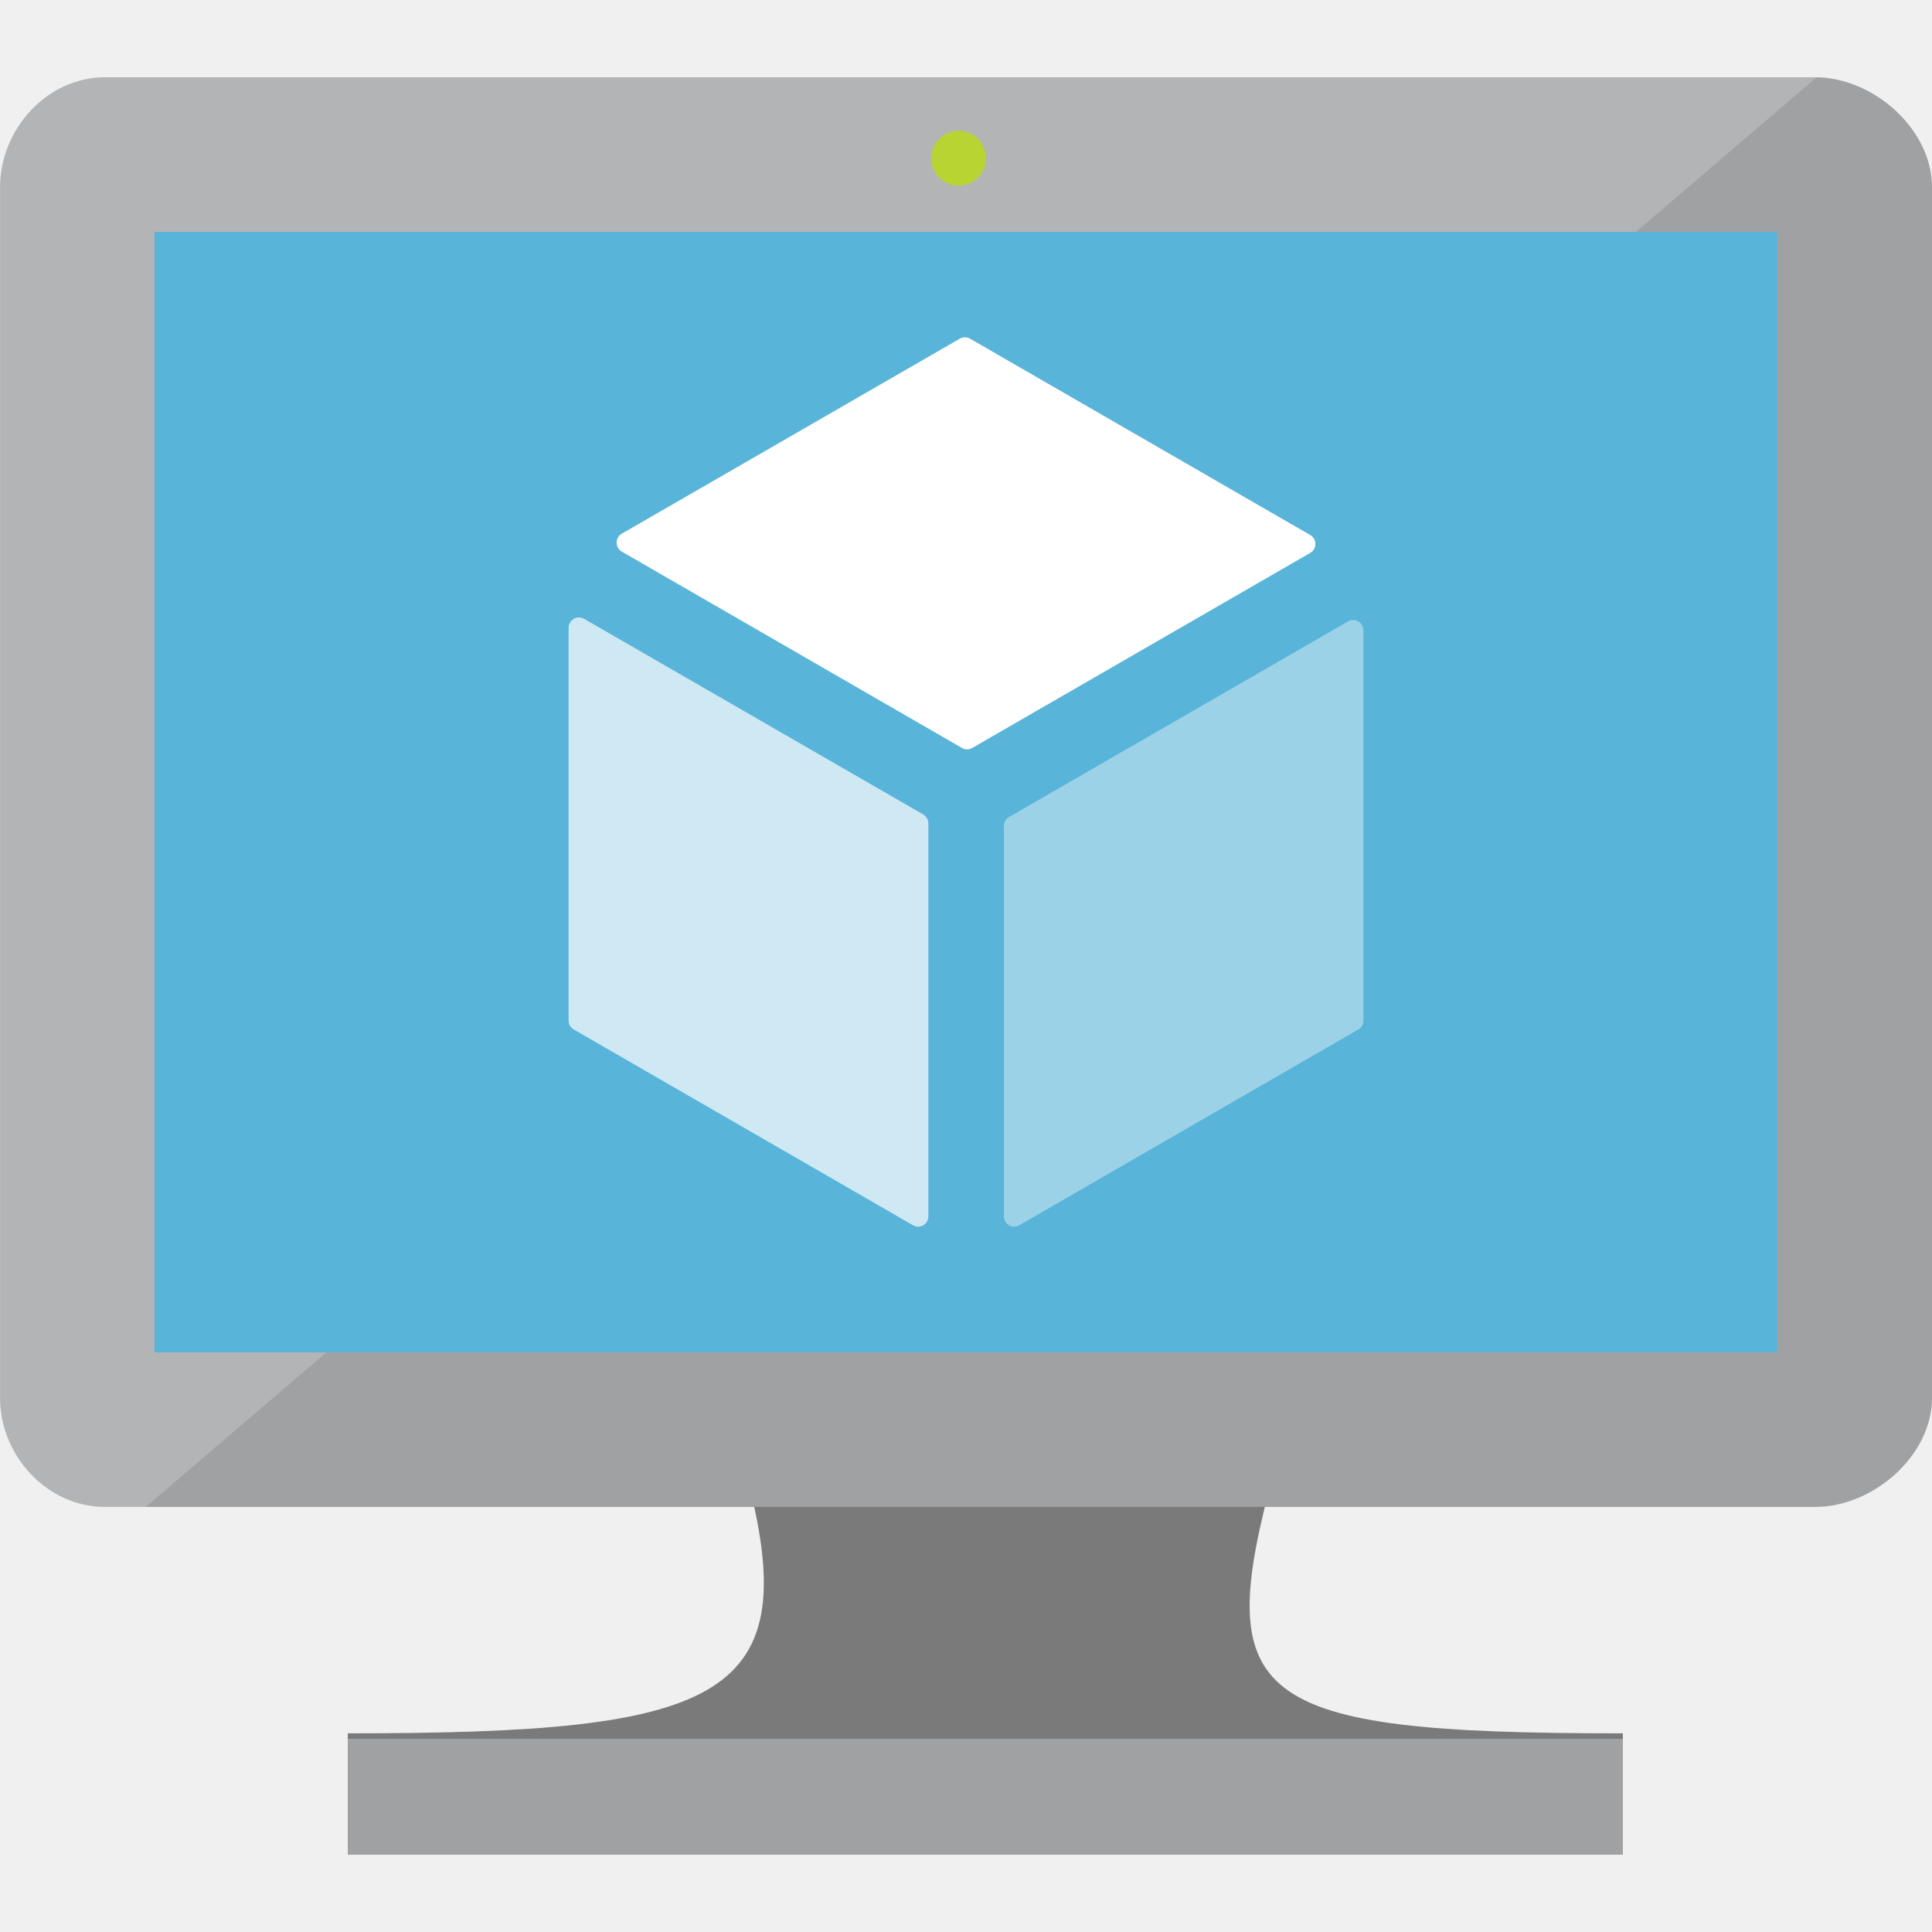
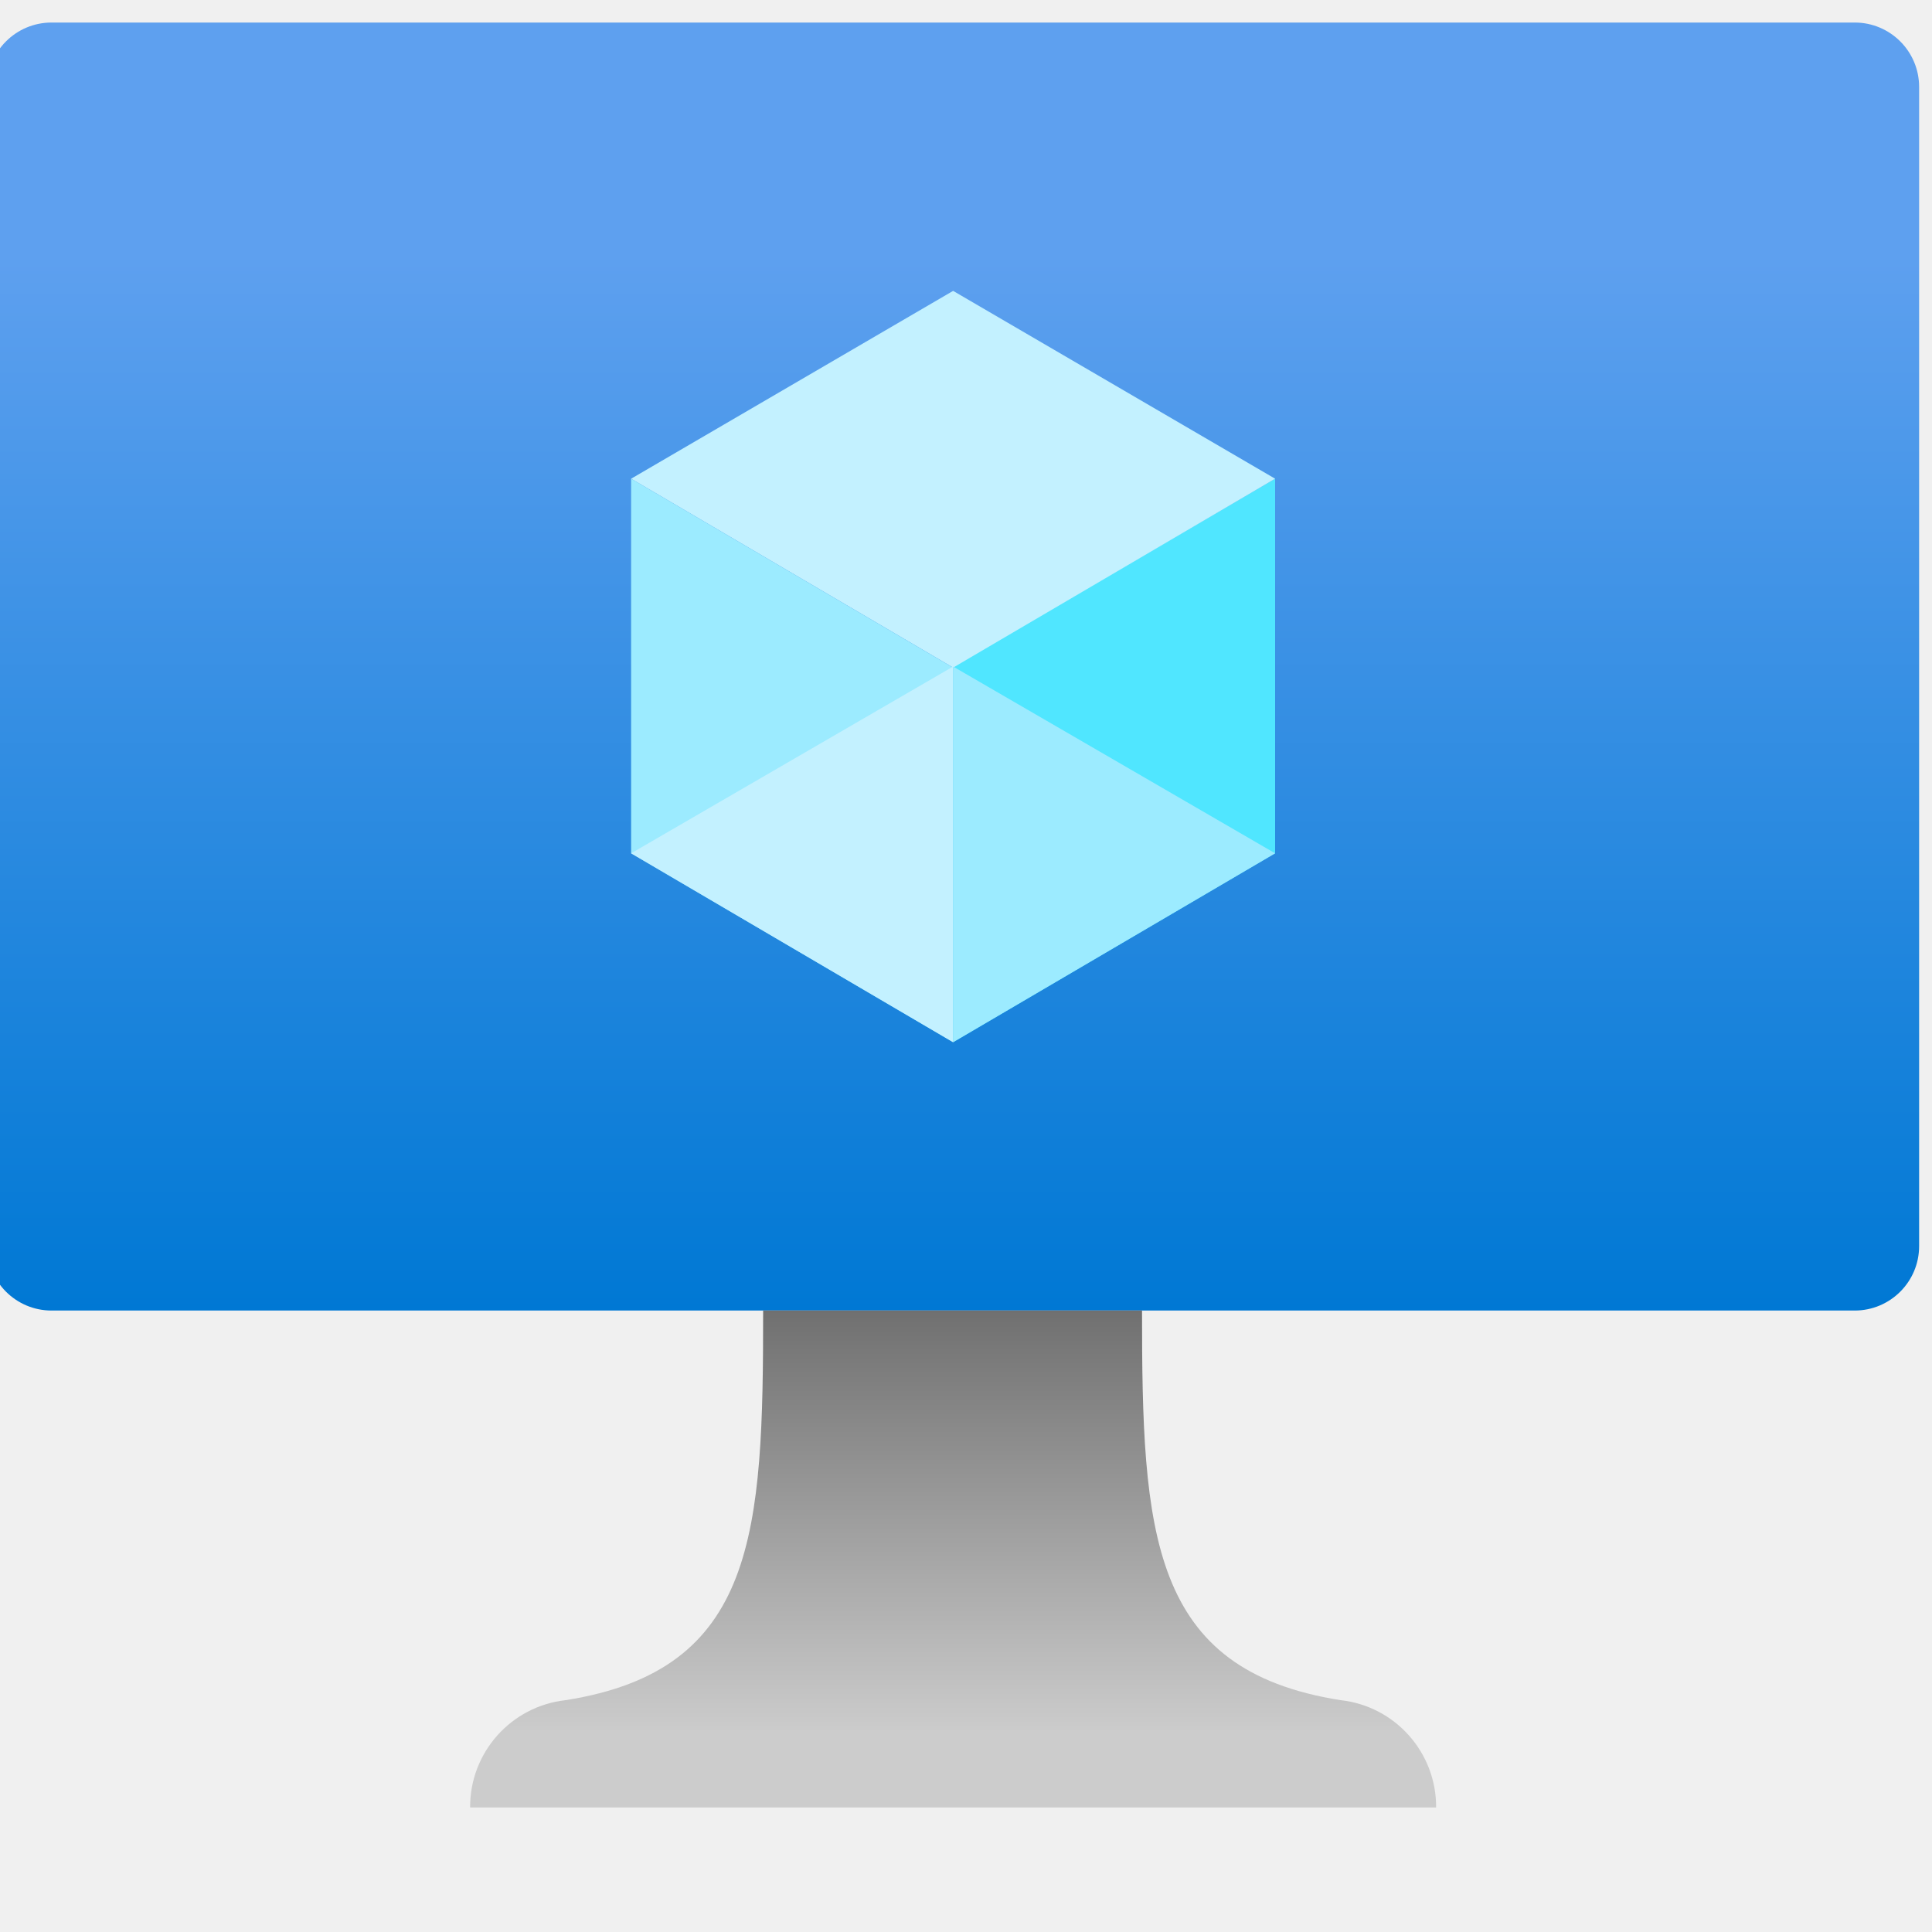
- <svg xmlns="http://www.w3.org/2000/svg" width="50px" height="50px" enable-background="new 0 0 50 50" version="1.1" viewBox="0 0 50 50" xml:space="preserve">
-   <path d="m33 38h-13.729c1.649 5.999-0.566 6.859-10.271 6.859v3.141h33v-3.141c-9.705 0-10.656-0.857-9.005-6.859" fill="#7A7A7A" />
-   <path d="M46.98,2H2.719C1.215,2,0.002,3.345,0.002,4.847v31.329c0,1.493,1.213,2.823,2.717,2.823H46.98  c1.501,0,3.021-1.33,3.021-2.823V4.847C50.001,3.341,48.481,2,46.98,2" fill="#A0A1A2" />
-   <path d="M47.011,2.003c-0.011,0-0.021-0.002-0.031-0.002H2.718  c-1.504,0-2.717,1.344-2.717,2.847v31.328C0.001,37.67,1.214,39,2.718,39h1.053L47.011,2.003z" enable-background="new    " fill="#fff" opacity=".2" />
-   <polygon points="46 6 46 35 4 35 4 6" fill="#59B4D9" />
-   <rect x="9" y="45" width="33" height="3" fill="#A0A1A2" />
-   <path d="m25.518 4.095c0 0.392-0.318 0.71-0.71 0.71-0.393 0-0.709-0.318-0.709-0.71 0-0.393 0.316-0.71 0.709-0.71 0.392 0 0.71 0.317 0.71 0.71" fill="#B8D432" />
-   <g fill="#fff">
-     <path d="m25.028 19.394c-0.045 0-0.091-0.014-0.134-0.038l-8.804-5.082c-0.081-0.048-0.132-0.137-0.132-0.231 0-0.095 0.051-0.183 0.132-0.23l8.751-5.049c0.082-0.046 0.182-0.046 0.263 0l8.807 5.084c0.082 0.047 0.131 0.135 0.131 0.23 0 0.096-0.049 0.183-0.131 0.23l-8.748 5.048c-0.043 0.024-0.087 0.038-0.135 0.038" />
-     <path d="m23.763 31.746c-0.05 0-0.095-0.012-0.134-0.036l-8.778-5.066c-0.085-0.047-0.136-0.133-0.136-0.231v-10.166c0-0.096 0.051-0.183 0.136-0.231 0.081-0.049 0.181-0.049 0.268 0l8.777 5.064c0.078 0.05 0.13 0.137 0.13 0.233v10.166c0 0.097-0.052 0.183-0.13 0.231-0.044 0.024-0.09 0.036-0.133 0.036" enable-background="new    " opacity=".7" />
-     <path d="m26.248 31.746c-0.048 0-0.093-0.012-0.138-0.036-0.078-0.048-0.129-0.134-0.129-0.231v-10.102c0-0.094 0.051-0.182 0.129-0.231l8.777-5.064c0.084-0.048 0.182-0.048 0.264 0 0.084 0.047 0.135 0.135 0.135 0.23v10.101c0 0.098-0.051 0.184-0.135 0.231l-8.774 5.066c-0.037 0.024-0.083 0.036-0.129 0.036" enable-background="new    " opacity=".4" />
+ <svg xmlns="http://www.w3.org/2000/svg" viewBox="0 0 18 18" data-islogo="true" class="" role="presentation" focusable="false" id="FxSymbol0-025" data-type="71" version="1.1">
+   <defs id="defs35" />
+   <g id="g30">
+     <defs id="defs14">
+       <linearGradient id="d58a7efe-239c-4678-aeab-4c0c6e658145" x1="8.88" y1="16.84" x2="8.88" y2="12.21" gradientUnits="userSpaceOnUse">
+         <stop offset=".15" stop-color="#ccc" id="stop4" />
+         <stop offset="1" stop-color="#707070" id="stop6" />
+       </linearGradient>
+       <linearGradient id="1d03f79a-96a0-4d61-a23a-1ddcc58a51d4" x1="8.88" y1="12.21" x2="8.88" y2=".21" gradientUnits="userSpaceOnUse">
+         <stop offset="0" stop-color="#0078d4" id="stop9" />
+         <stop offset=".82" stop-color="#5ea0ef" id="stop11" />
+       </linearGradient>
+     </defs>
+     <rect x="-.12" y=".21" width="18" height="12" rx=".6" fill="url(#1d03f79a-96a0-4d61-a23a-1ddcc58a51d4)" id="rect16" />
+     <path fill="#50e6ff" d="M11.88 4.46v3.49l-3 1.76v-3.5l3-1.75z" id="path18" />
+     <path fill="#c3f1ff" d="M11.88 4.46l-3 1.76-3-1.76 3-1.75 3 1.75z" id="path20" />
+     <path fill="#9cebff" d="M8.88 6.22v3.49l-3-1.76V4.46l3 1.76z" id="path22" />
+     <path fill="#c3f1ff" d="M5.88 7.95l3-1.74v3.5l-3-1.76z" id="path24" />
+     <path fill="#9cebff" d="M11.88 7.95l-3-1.74v3.5l3-1.76z" id="path26" />
+     <path d="M12.49 15.84c-1.78-.28-1.85-1.56-1.85-3.63H7.11c0 2.07-.06 3.35-1.84 3.63a1 1 0 0 0-.89 1h9a1 1 0 0 0-.89-1z" fill="url(#d58a7efe-239c-4678-aeab-4c0c6e658145)" id="path28" />
  </g>
</svg>
